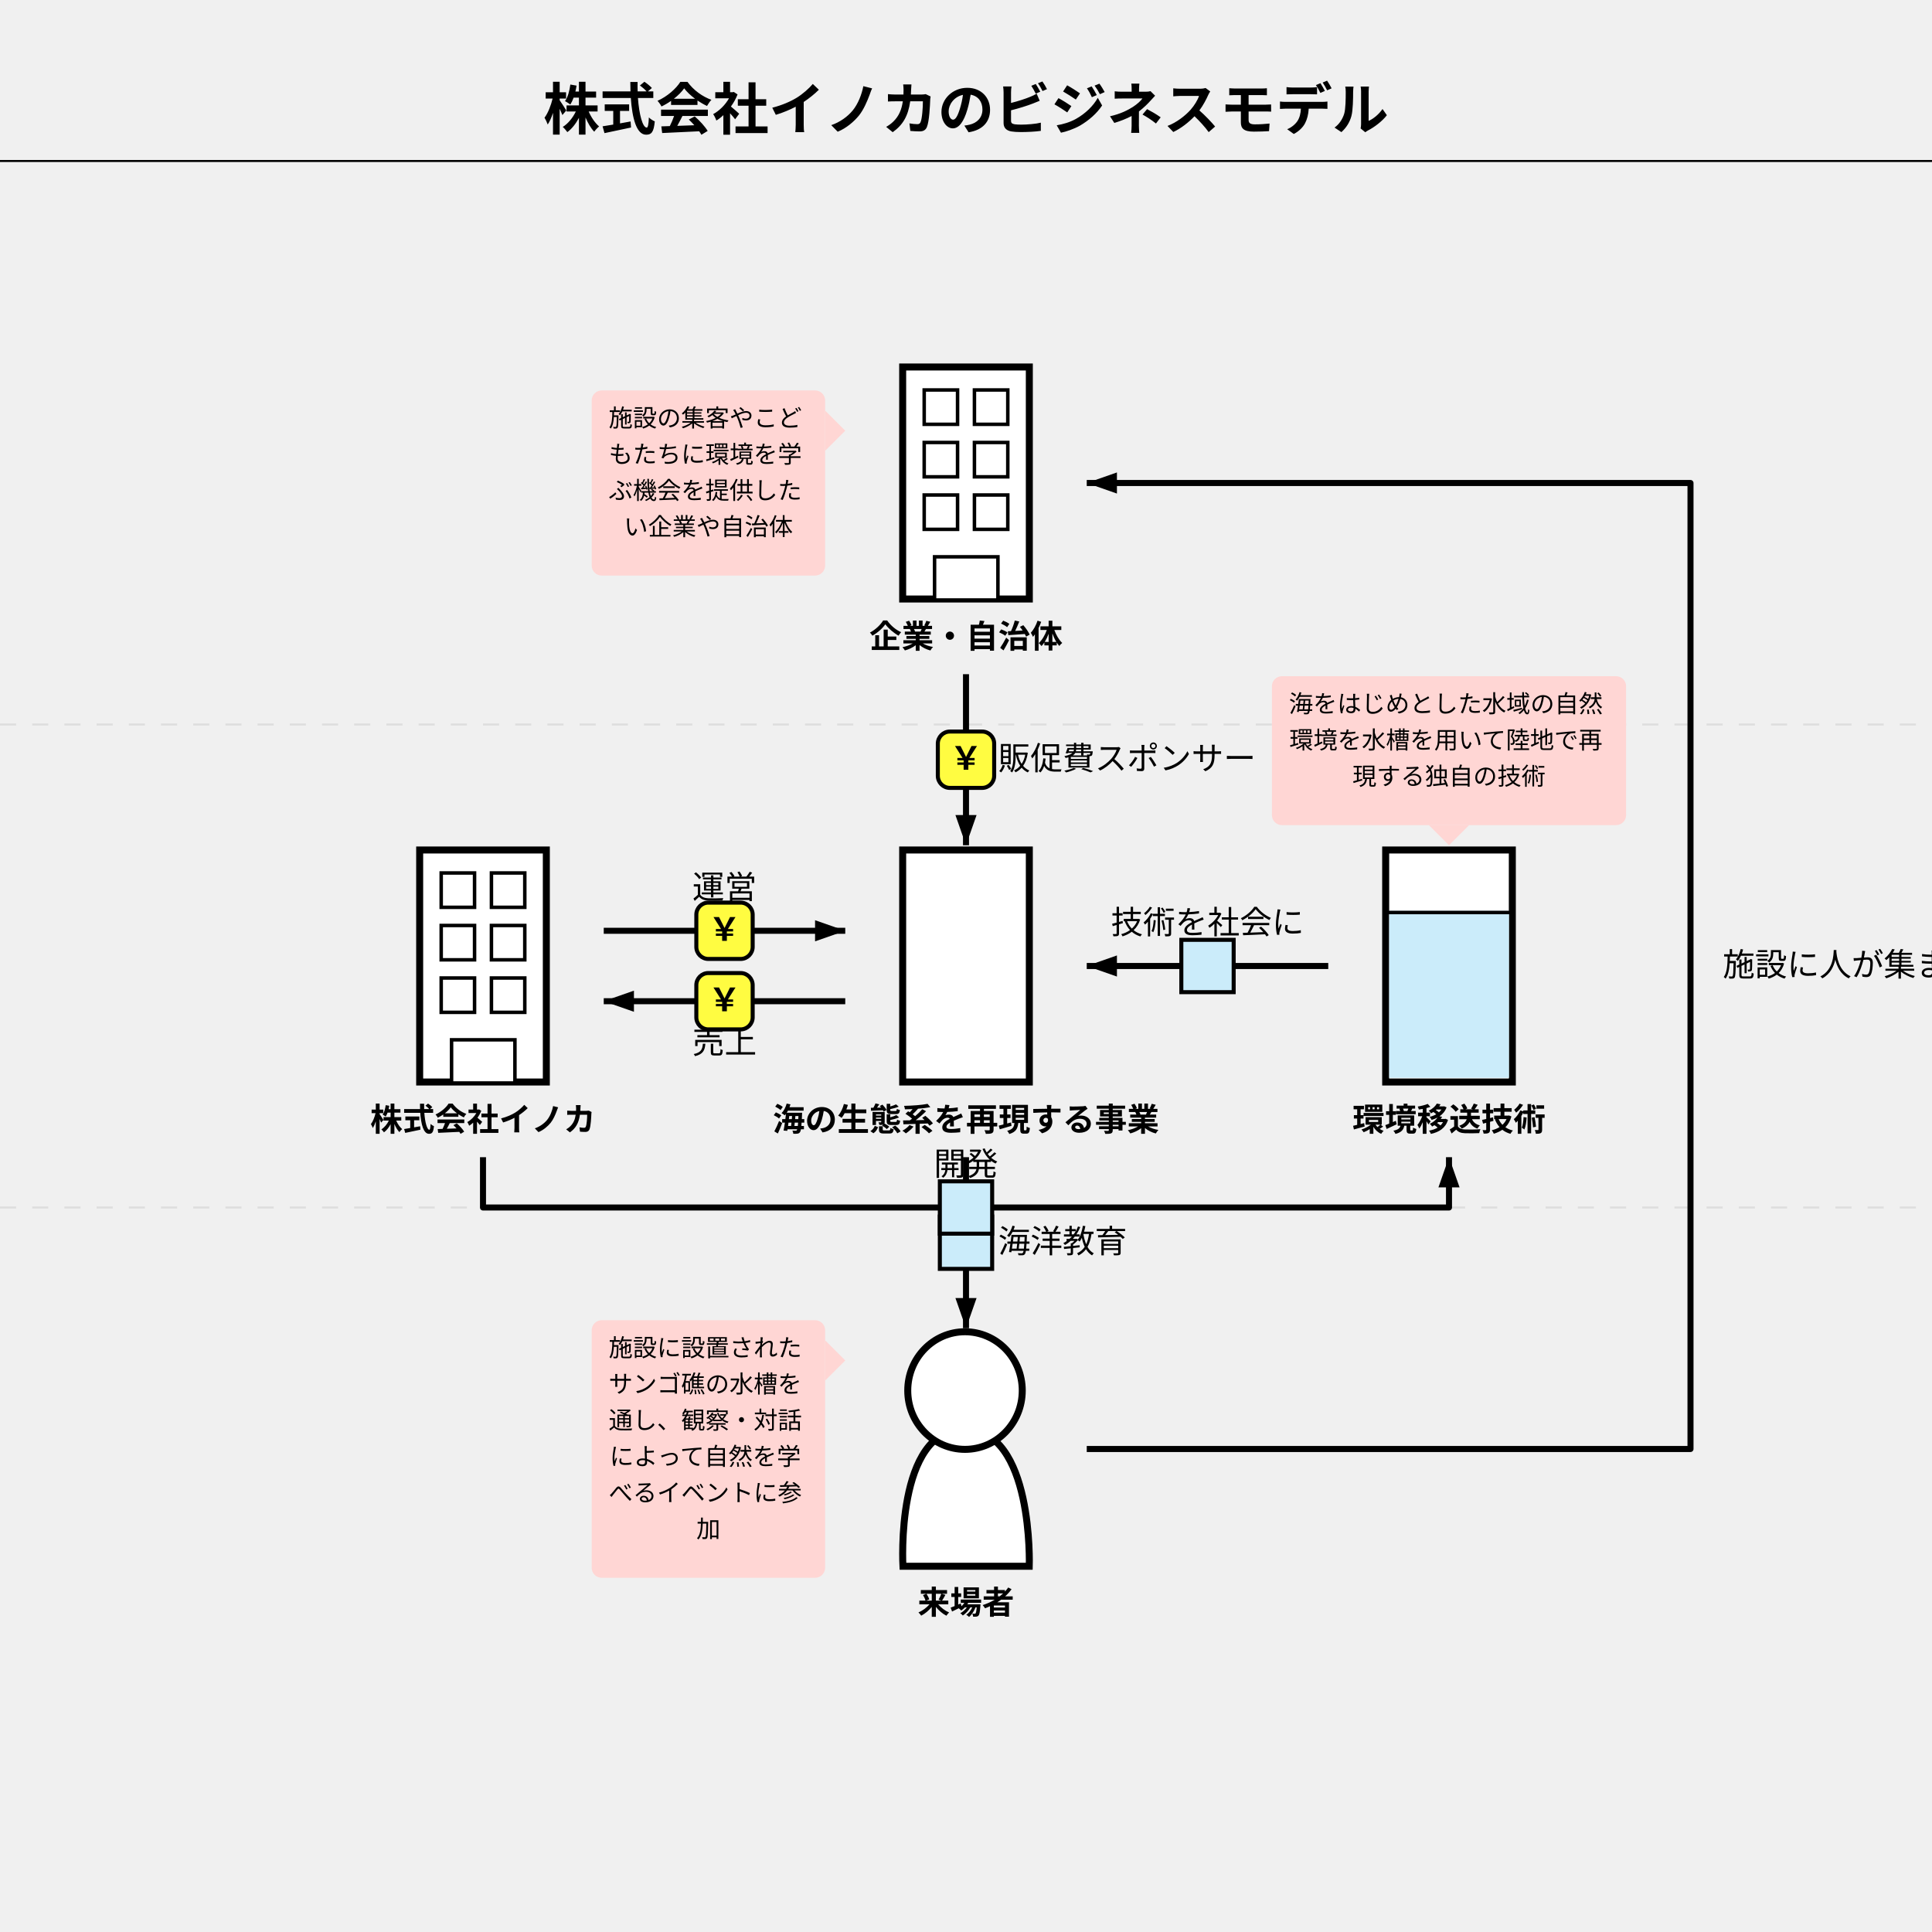
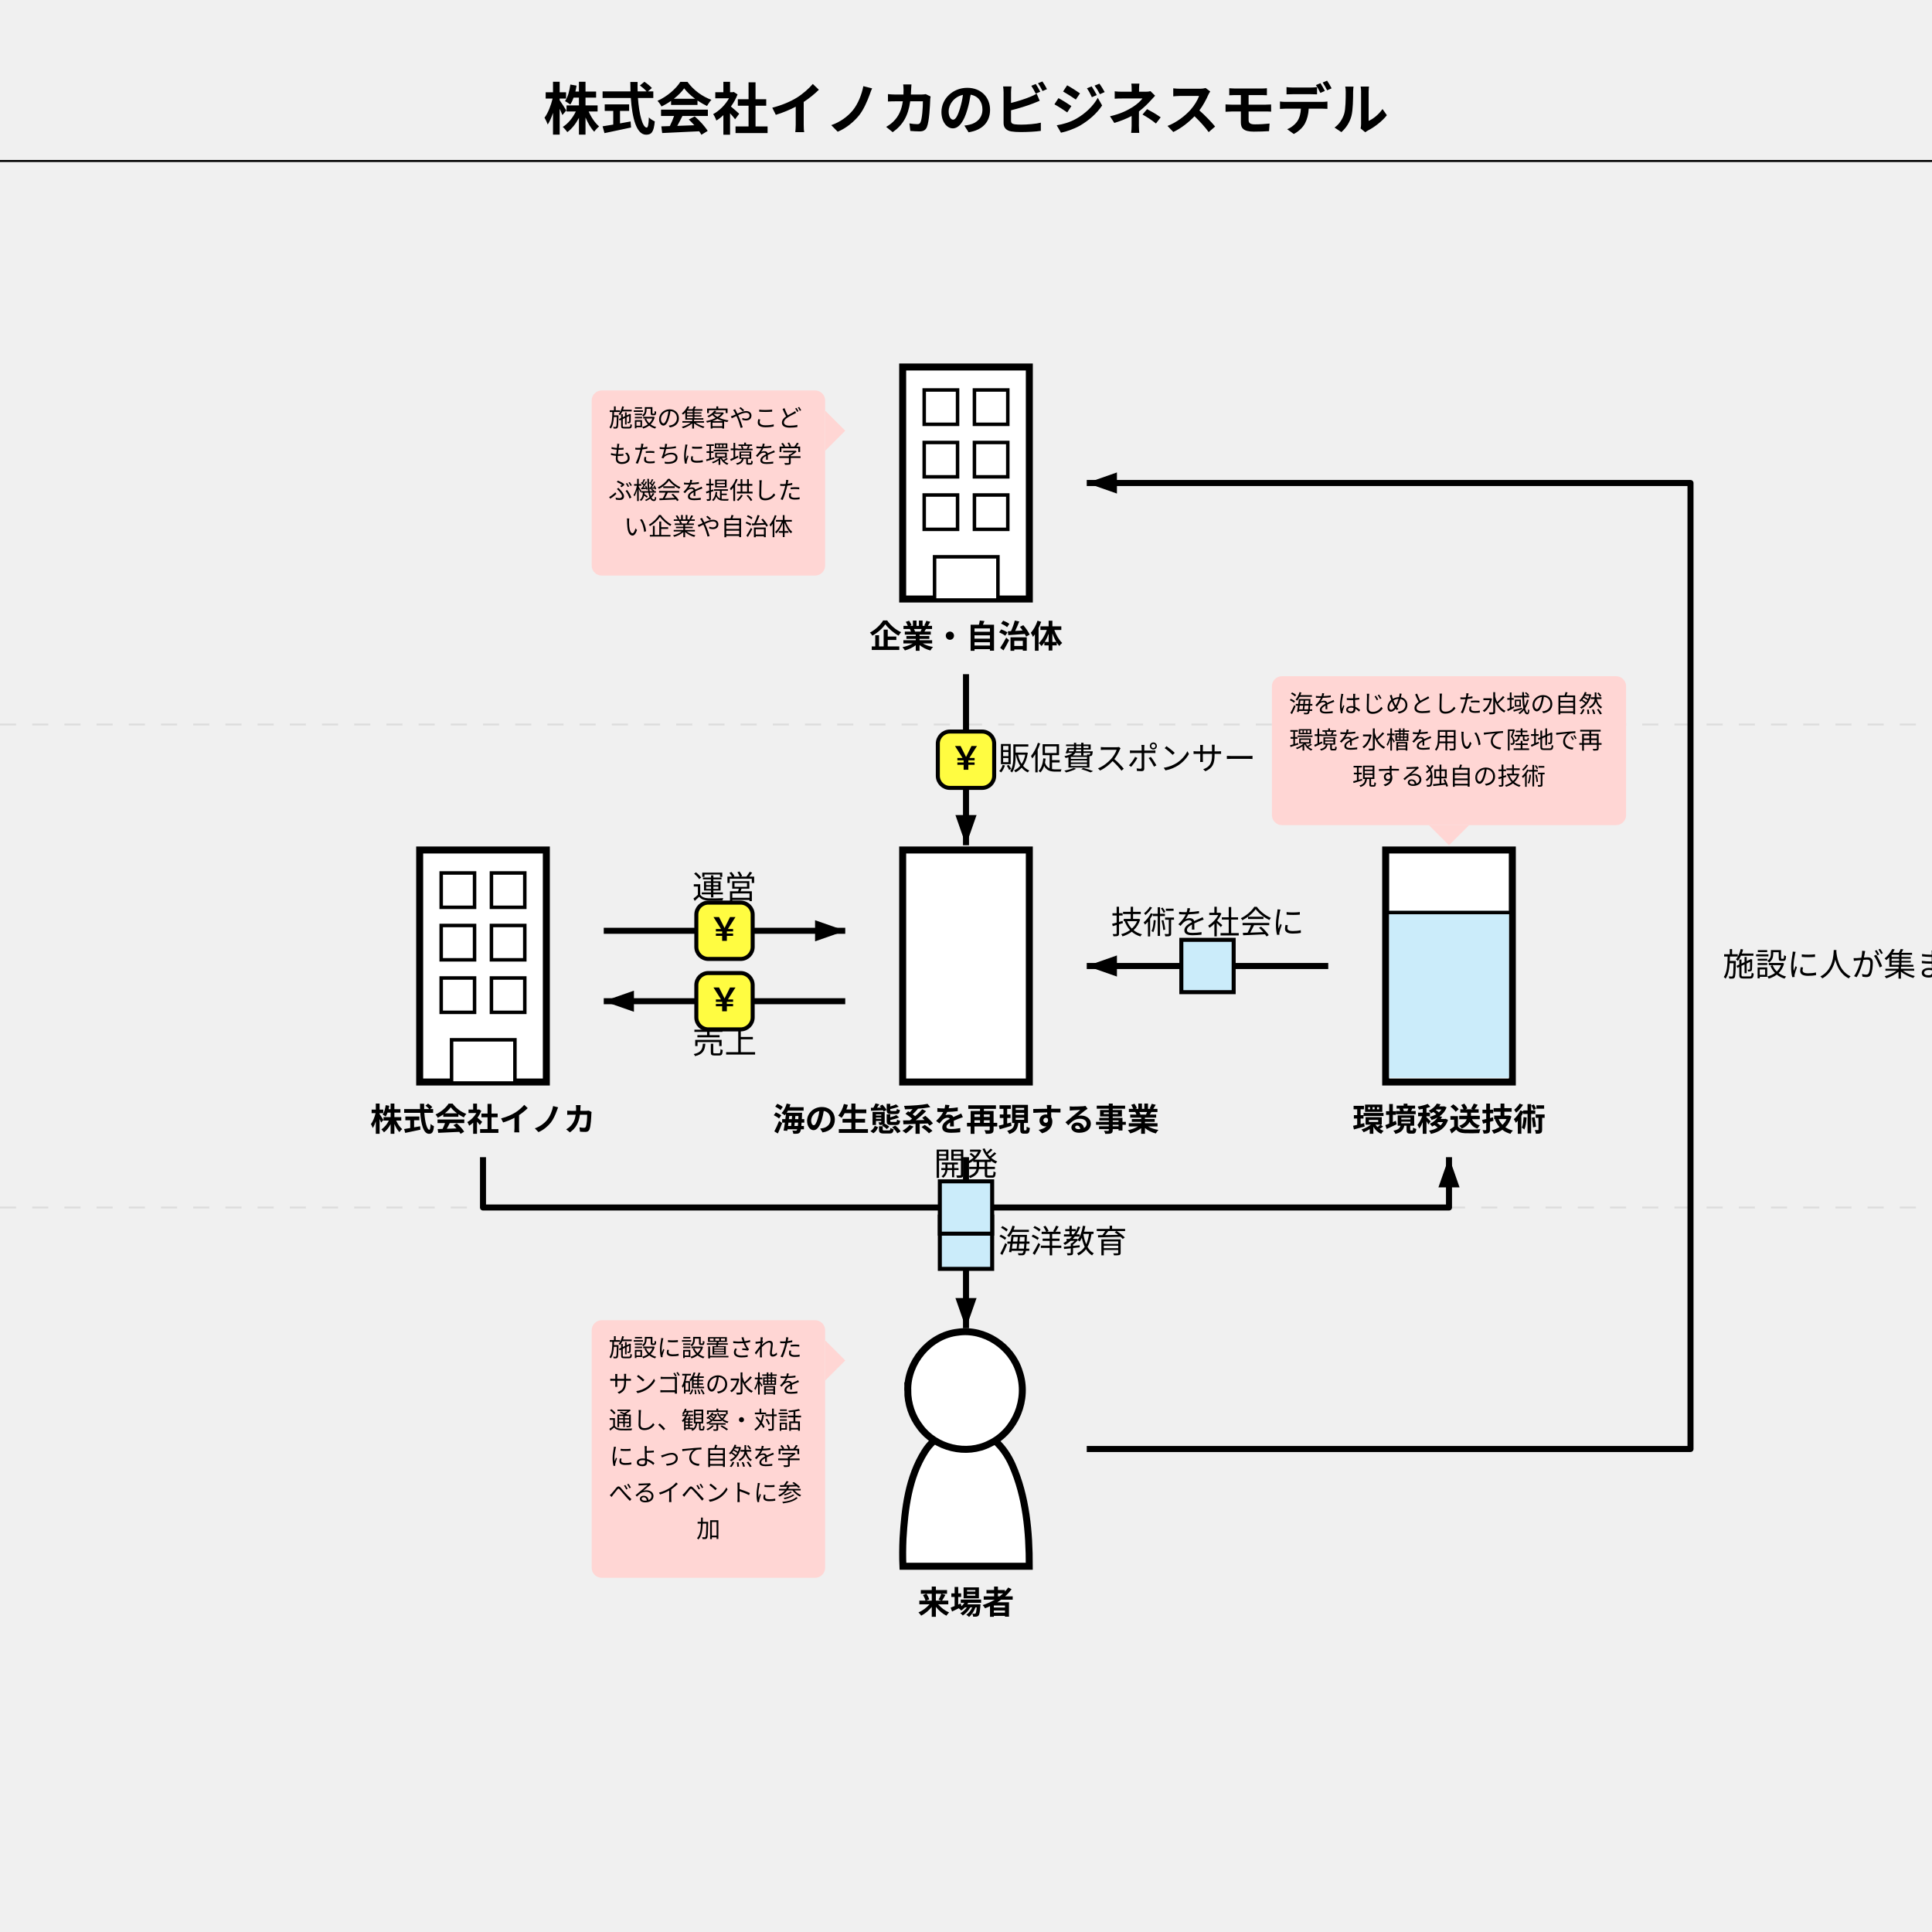
<svg xmlns="http://www.w3.org/2000/svg" version="1.1" viewBox="0.0 0.0 960.0 960.0" width="960" height="960">
  <text x="480.0" y="40" font-size="28" font-family="sans-serif" font-weight="bold" fill="#000000" text-anchor="middle" dominant-baseline="hanging">株式会社イノカのビジネスモデル</text>
  <line x1="0" y1="80" x2="960.0" y2="80" stroke="#000000" stroke-width="1" />
  <defs>
    <marker id="marker_object" markerWidth="5" markerHeight="3.5" refX="5" refY="1.75" orient="auto" markerUnits="strokeWidth">
      <path d="M 0,0 L 5,1.75 L 0,3.5 Z" fill="#000000" />
    </marker>
    <marker id="marker_money" markerWidth="5" markerHeight="3.5" refX="5" refY="1.75" orient="auto" markerUnits="strokeWidth">
      <path d="M 0,0 L 5,1.75 L 0,3.5 Z" fill="#000000" />
    </marker>
    <marker id="marker_information" markerWidth="5" markerHeight="3.5" refX="5" refY="1.75" orient="auto" markerUnits="strokeWidth">
      <path d="M 0,0 L 5,1.75 L 0,3.5 Z" fill="#000000" />
    </marker>
    <marker id="marker_other" markerWidth="5" markerHeight="3.5" refX="5" refY="1.75" orient="auto" markerUnits="strokeWidth">
      <path d="M 0,0 L 5,1.75 L 0,3.5 Z" fill="#000000" />
    </marker>
  </defs>
  <g id="grid_lines">
    <line x1="0" y1="360.0" x2="960.0" y2="360.0" stroke="#dddddd" stroke-width="1" stroke-dasharray="8,8" />
    <line x1="0" y1="600.0" x2="960.0" y2="600.0" stroke="#dddddd" stroke-width="1" stroke-dasharray="8,8" />
  </g>
  <g id="entities">
    <g id="entity_0" data-bizgram-object="entity" data-bizgram-type="company" data-bizgram-name="企業・自治体" data-bizgram-position="1">
      <g transform="translate(420.0, 180.0)">
        <g transform="translate(26.79084, 0.0)">
          <g transform="scale(3.282149, 3.282149)">
            <g transform="translate(-94.88189,-130.2193)">
              <path style="fill:none;stroke:none;stroke-width:0.998;stroke-linecap:round;stroke-linejoin:round" d="M 94.916,148.5 V 130.478 H 105 115.084 V 148.5 166.522 H 105 94.916 Z" id="path1111" />
              <g id="g2207" transform="translate(88.33292,-53.07004)">
                <path fill="#ffffff" d="M 7.08,184.008 H 26.255 v 35.125 H 7.08 Z" fill-rule="evenodd" id="path413" style="fill:#ffffff;stroke:#000000;stroke-width:0.265" />
                <path stroke="#000000" stroke-width="1.058" stroke-miterlimit="400" stroke-linecap="butt" d="M 7.08,184.008 H 26.255 v 35.125 H 7.08 Z" fill-rule="evenodd" id="path415" style="fill:#ffffff;stroke:#000000" />
                <path fill="#ffffff" d="m 10.339,187.485 h 5.05 v 5.2 h -5.05 z" fill-rule="evenodd" id="path417" style="fill:#ffffff;stroke:#000000;stroke-width:0.265" />
                <path stroke="#000000" stroke-width="0.529" stroke-miterlimit="400" stroke-linecap="butt" d="m 10.339,187.485 h 5.05 v 5.2 h -5.05 z" fill-rule="evenodd" id="path419" style="fill:#ffffff;stroke:#000000" />
                <path fill="#ffffff" d="m 17.944,187.485 h 5.05 v 5.2 h -5.05 z" fill-rule="evenodd" id="path421" style="fill:#ffffff;stroke:#000000;stroke-width:0.265" />
                <path stroke="#000000" stroke-width="0.529" stroke-miterlimit="400" stroke-linecap="butt" d="m 17.944,187.485 h 5.05 v 5.2 h -5.05 z" fill-rule="evenodd" id="path423" style="fill:#ffffff;stroke:#000000" />
                <path fill="#ffffff" d="m 10.339,195.435 h 5.05 v 5.2 h -5.05 z" fill-rule="evenodd" id="path425" style="fill:#ffffff;stroke:#000000;stroke-width:0.265" />
                <path stroke="#000000" stroke-width="0.529" stroke-miterlimit="400" stroke-linecap="butt" d="m 10.339,195.435 h 5.05 v 5.2 h -5.05 z" fill-rule="evenodd" id="path427" style="fill:#ffffff;stroke:#000000" />
                <path fill="#ffffff" d="m 17.944,195.435 h 5.05 v 5.2 h -5.05 z" fill-rule="evenodd" id="path429" style="fill:#ffffff;stroke:#000000;stroke-width:0.265" />
                <path stroke="#000000" stroke-width="0.529" stroke-miterlimit="400" stroke-linecap="butt" d="m 17.944,195.435 h 5.05 v 5.2 h -5.05 z" fill-rule="evenodd" id="path431" style="fill:#ffffff;stroke:#000000" />
                <path fill="#ffffff" d="m 10.339,203.386 h 5.05 v 5.2 h -5.05 z" fill-rule="evenodd" id="path433" style="fill:#ffffff;stroke:#000000;stroke-width:0.265" />
                <path stroke="#000000" stroke-width="0.529" stroke-miterlimit="400" stroke-linecap="butt" d="m 10.339,203.386 h 5.05 v 5.2 h -5.05 z" fill-rule="evenodd" id="path435" style="fill:#ffffff;stroke:#000000" />
                <path fill="#ffffff" d="m 17.944,203.386 h 5.05 v 5.2 h -5.05 z" fill-rule="evenodd" id="path437" style="fill:#ffffff;stroke:#000000;stroke-width:0.265" />
                <path stroke="#000000" stroke-width="0.529" stroke-miterlimit="400" stroke-linecap="butt" d="m 17.944,203.386 h 5.05 v 5.2 h -5.05 z" fill-rule="evenodd" id="path439" style="fill:#ffffff;stroke:#000000" />
                <path fill="#000000" fill-opacity="0" d="M 11.908,212.744 H 21.5 v 6.542 h -9.592 z" fill-rule="evenodd" id="path441" style="fill:#ffffff;stroke:#000000;stroke-width:0.265" />
                <path stroke="#000000" stroke-width="0.529" stroke-miterlimit="400" stroke-linecap="butt" d="M 11.908,212.744 H 21.5 v 6.542 h -9.592 z" fill-rule="evenodd" id="path443" style="fill:#ffffff;stroke:#000000" />
              </g>
            </g>
          </g>
        </g>
      </g>
      <text x="480.0" y="308.0" font-size="16" font-family="sans-serif" font-weight="bold" text-anchor="middle" dominant-baseline="text-before-edge" fill="#000000">
        <tspan x="480.0" dy="0">企業・自治体</tspan>
      </text>
    </g>
    <g id="entity_2" data-bizgram-object="entity" data-bizgram-type="user" data-bizgram-name="来場者" data-bizgram-position="7">
      <g transform="translate(420.0, 660.0)">
        <g transform="translate(26.79084, 0.0)">
          <g transform="scale(3.282149, 3.282149)">
            <g transform="translate(-94.88189,-130.2193)">
              <g id="g1824">
-                 <path style="fill:none;stroke:none;stroke-width:0.998;stroke-linecap:round;stroke-linejoin:round" d="M 94.916,148.5 V 130.478 H 105 115.084 V 148.5 166.522 H 105 94.916 Z" id="path1111" />
+                 <path style="fill:none;stroke:none;stroke-width:0.998;stroke-linecap:round;stroke-linejoin:round" d="m 94.916,148.5 c 0,-6.007 0,-12.015 0,-18.022 6.723,0 13.446,0 20.169,0 0,12.015 0,24.029 0,36.044 -6.723,0 -13.446,0 -20.169,0 0,-6.007 0,-12.015 0,-18.022 z" id="path1111" />
                <g id="g1700" transform="translate(73.28155,-29.02709)">
-                   <path fill="#ffffff" d="m 22.17,195.279 h 19.128 c 0,0 0.679,-20.77 -9.815,-20.77 -10.494,0 -9.313,20.77 -9.313,20.77 z" fill-rule="evenodd" id="path87" style="fill:none;stroke-width:0.265" />
-                   <path stroke="#000000" stroke-width="1.058" stroke-miterlimit="400" stroke-linecap="butt" d="m 22.17,195.279 h 19.128 c 0,0 0.679,-20.77 -9.815,-20.77 -10.494,0 -9.313,20.77 -9.313,20.77 z" fill-rule="evenodd" id="path89" style="fill:#ffffff" />
-                   <path fill="#ffffff" d="m 22.9,168.679 c 0,-4.917 3.881,-8.903 8.668,-8.903 2.299,0 4.504,0.938 6.129,2.608 1.626,1.67 2.539,3.934 2.539,6.295 0,4.917 -3.881,8.903 -8.668,8.903 -4.787,0 -8.668,-3.986 -8.668,-8.903 z" fill-rule="evenodd" id="path91" style="fill:none;stroke-width:0.265" />
-                   <path stroke="#000000" stroke-width="1.058" stroke-miterlimit="400" stroke-linecap="butt" d="m 22.9,168.679 c 0,-4.917 3.881,-8.903 8.668,-8.903 2.299,0 4.504,0.938 6.129,2.608 1.626,1.67 2.539,3.934 2.539,6.295 0,4.917 -3.881,8.903 -8.668,8.903 -4.787,0 -8.668,-3.986 -8.668,-8.903 z" fill-rule="evenodd" id="path93" style="fill:#ffffff" />
+                   <path fill="#ffffff" d="m 22.17,195.279 c 6.376,0 12.752,0 19.128,0 0.009,-5.183 -0.461,-10.52 -2.572,-15.313 -1.171,-2.665 -3.45,-5.2 -6.523,-5.423 -2.684,-0.347 -5.334,1.131 -6.729,3.396 -2.462,3.897 -3.021,8.629 -3.29,13.137 -0.062,1.4 -0.078,2.803 -0.014,4.203 z" fill-rule="evenodd" id="path87" style="fill:none;stroke-width:0.265" />
+                   <path stroke="#000000" stroke-width="1.058" stroke-miterlimit="400" stroke-linecap="butt" d="m 22.17,195.279 c 6.376,0 12.752,0 19.128,0 0.009,-5.183 -0.461,-10.52 -2.572,-15.313 -1.171,-2.665 -3.45,-5.2 -6.523,-5.423 -2.684,-0.347 -5.334,1.131 -6.729,3.396 -2.462,3.897 -3.021,8.629 -3.29,13.137 -0.062,1.4 -0.078,2.803 -0.014,4.203 z" fill-rule="evenodd" id="path89" style="fill:#ffffff" />
+                   <path fill="#ffffff" d="m 22.9,168.679 c -0.099,-4.273 3.279,-8.347 7.564,-8.832 4.047,-0.61 8.173,2.144 9.334,6.035 1.398,4.063 -0.567,8.968 -4.472,10.822 -3.542,1.84 -8.234,0.685 -10.578,-2.529 -1.202,-1.562 -1.855,-3.527 -1.849,-5.497 z" fill-rule="evenodd" id="path91" style="fill:none;stroke-width:0.265" />
+                   <path stroke="#000000" stroke-width="1.058" stroke-miterlimit="400" stroke-linecap="butt" d="m 22.9,168.679 c -0.099,-4.273 3.279,-8.347 7.564,-8.832 4.047,-0.61 8.173,2.144 9.334,6.035 1.398,4.063 -0.567,8.968 -4.472,10.822 -3.542,1.84 -8.234,0.685 -10.578,-2.529 -1.202,-1.562 -1.855,-3.527 -1.849,-5.497 z" fill-rule="evenodd" id="path93" style="fill:#ffffff" />
                </g>
              </g>
            </g>
          </g>
        </g>
      </g>
      <text x="480.0" y="788.0" font-size="16" font-family="sans-serif" font-weight="bold" text-anchor="middle" dominant-baseline="text-before-edge" fill="#000000">
        <tspan x="480.0" dy="0">来場者</tspan>
      </text>
    </g>
    <g id="entity_4" data-bizgram-object="entity" data-bizgram-type="other" data-bizgram-name="海の生態系を再現する事業" data-bizgram-position="4">
      <g transform="translate(420.0, 420.0)">
        <g transform="translate(26.79084, 0.0)">
          <g transform="scale(3.282149, 3.282149)">
            <g transform="translate(-94.88189,-130.2193)">
              <g id="g28630" transform="translate(23.62609,12.61326)">
                <g id="g21284" transform="matrix(0.2645833,0,0,0.2645833,-235.9493,79.86293)" style="fill:#ffffff">
                  <path fill="#000000" fill-opacity="0" d="m 1163.096,145.366 h 72.472 v 132.756 h -72.472 z" fill-rule="evenodd" id="path37" style="fill:#ffffff" />
                  <path stroke="#000000" stroke-width="4" stroke-miterlimit="400" stroke-linecap="butt" d="m 1163.096,145.366 h 72.472 v 132.756 h -72.472 z" fill-rule="evenodd" id="path39" style="fill:#ffffff" />
                </g>
              </g>
            </g>
          </g>
        </g>
      </g>
      <text x="480.0" y="548.0" font-size="16" font-family="sans-serif" font-weight="bold" text-anchor="middle" dominant-baseline="text-before-edge" fill="#000000">
        <tspan x="480.0" dy="0">海の生態系を再現する事業</tspan>
      </text>
    </g>
    <g id="entity_5" data-bizgram-object="entity" data-bizgram-type="information" data-bizgram-name="環境移送技術" data-bizgram-position="5">
      <g transform="translate(660.0, 420.0)">
        <g transform="translate(26.79084, 0.0)">
          <g transform="scale(3.282149, 3.282149)">
            <g transform="translate(-94.88189,-130.2193)">
              <path style="fill:none;stroke:none;stroke-width:0.998;stroke-linecap:round;stroke-linejoin:round" d="M 94.916,148.5 V 130.478 H 105 115.084 V 148.5 166.522 H 105 94.916 Z" id="path1111" />
              <g id="g27735" transform="translate(-124.6853,-5.407216)">
                <path stroke="#000000" stroke-width="1.058" stroke-miterlimit="400" stroke-linecap="butt" d="m 220.098,136.345 h 19.175 v 35.125 h -19.175 z" fill-rule="evenodd" id="path449" style="fill:#ffffff" />
                <path fill="#cbecfa" d="m 220.629,145.556 h 18.134 v 25.275 h -18.134 z" fill-rule="evenodd" id="path445" style="stroke-width:0.257" />
                <path fill="#000000" fill-opacity="0" d="m 220.098,136.345 h 19.175 v 35.125 h -19.175 z" fill-rule="evenodd" id="path447" style="stroke-width:0.265" />
                <path fill="#000000" fill-opacity="0" d="m 219.765,145.808 h 19.842" fill-rule="evenodd" id="path451" style="stroke-width:0.265" />
                <path stroke="#000000" stroke-width="0.529" stroke-miterlimit="400" stroke-linecap="butt" d="m 219.765,145.808 h 19.842" fill-rule="evenodd" id="path453" />
              </g>
            </g>
          </g>
        </g>
      </g>
      <text x="720.0" y="548.0" font-size="16" font-family="sans-serif" font-weight="bold" text-anchor="middle" dominant-baseline="text-before-edge" fill="#000000">
        <tspan x="720.0" dy="0">環境移送技術</tspan>
      </text>
    </g>
    <g id="entity_7" data-bizgram-object="entity" data-bizgram-type="company" data-bizgram-name="株式会社イノカ" data-bizgram-position="3">
      <g transform="translate(180.0, 420.0)">
        <g transform="translate(26.79084, 0.0)">
          <g transform="scale(3.282149, 3.282149)">
            <g transform="translate(-94.88189,-130.2193)">
              <path style="fill:none;stroke:none;stroke-width:0.998;stroke-linecap:round;stroke-linejoin:round" d="M 94.916,148.5 V 130.478 H 105 115.084 V 148.5 166.522 H 105 94.916 Z" id="path1111" />
              <g id="g2207" transform="translate(88.33292,-53.07004)">
                <path fill="#ffffff" d="M 7.08,184.008 H 26.255 v 35.125 H 7.08 Z" fill-rule="evenodd" id="path413" style="fill:#ffffff;stroke:#000000;stroke-width:0.265" />
                <path stroke="#000000" stroke-width="1.058" stroke-miterlimit="400" stroke-linecap="butt" d="M 7.08,184.008 H 26.255 v 35.125 H 7.08 Z" fill-rule="evenodd" id="path415" style="fill:#ffffff;stroke:#000000" />
                <path fill="#ffffff" d="m 10.339,187.485 h 5.05 v 5.2 h -5.05 z" fill-rule="evenodd" id="path417" style="fill:#ffffff;stroke:#000000;stroke-width:0.265" />
                <path stroke="#000000" stroke-width="0.529" stroke-miterlimit="400" stroke-linecap="butt" d="m 10.339,187.485 h 5.05 v 5.2 h -5.05 z" fill-rule="evenodd" id="path419" style="fill:#ffffff;stroke:#000000" />
                <path fill="#ffffff" d="m 17.944,187.485 h 5.05 v 5.2 h -5.05 z" fill-rule="evenodd" id="path421" style="fill:#ffffff;stroke:#000000;stroke-width:0.265" />
                <path stroke="#000000" stroke-width="0.529" stroke-miterlimit="400" stroke-linecap="butt" d="m 17.944,187.485 h 5.05 v 5.2 h -5.05 z" fill-rule="evenodd" id="path423" style="fill:#ffffff;stroke:#000000" />
                <path fill="#ffffff" d="m 10.339,195.435 h 5.05 v 5.2 h -5.05 z" fill-rule="evenodd" id="path425" style="fill:#ffffff;stroke:#000000;stroke-width:0.265" />
                <path stroke="#000000" stroke-width="0.529" stroke-miterlimit="400" stroke-linecap="butt" d="m 10.339,195.435 h 5.05 v 5.2 h -5.05 z" fill-rule="evenodd" id="path427" style="fill:#ffffff;stroke:#000000" />
                <path fill="#ffffff" d="m 17.944,195.435 h 5.05 v 5.2 h -5.05 z" fill-rule="evenodd" id="path429" style="fill:#ffffff;stroke:#000000;stroke-width:0.265" />
                <path stroke="#000000" stroke-width="0.529" stroke-miterlimit="400" stroke-linecap="butt" d="m 17.944,195.435 h 5.05 v 5.2 h -5.05 z" fill-rule="evenodd" id="path431" style="fill:#ffffff;stroke:#000000" />
                <path fill="#ffffff" d="m 10.339,203.386 h 5.05 v 5.2 h -5.05 z" fill-rule="evenodd" id="path433" style="fill:#ffffff;stroke:#000000;stroke-width:0.265" />
                <path stroke="#000000" stroke-width="0.529" stroke-miterlimit="400" stroke-linecap="butt" d="m 10.339,203.386 h 5.05 v 5.2 h -5.05 z" fill-rule="evenodd" id="path435" style="fill:#ffffff;stroke:#000000" />
                <path fill="#ffffff" d="m 17.944,203.386 h 5.05 v 5.2 h -5.05 z" fill-rule="evenodd" id="path437" style="fill:#ffffff;stroke:#000000;stroke-width:0.265" />
                <path stroke="#000000" stroke-width="0.529" stroke-miterlimit="400" stroke-linecap="butt" d="m 17.944,203.386 h 5.05 v 5.2 h -5.05 z" fill-rule="evenodd" id="path439" style="fill:#ffffff;stroke:#000000" />
                <path fill="#000000" fill-opacity="0" d="M 11.908,212.744 H 21.5 v 6.542 h -9.592 z" fill-rule="evenodd" id="path441" style="fill:#ffffff;stroke:#000000;stroke-width:0.265" />
                <path stroke="#000000" stroke-width="0.529" stroke-miterlimit="400" stroke-linecap="butt" d="M 11.908,212.744 H 21.5 v 6.542 h -9.592 z" fill-rule="evenodd" id="path443" style="fill:#ffffff;stroke:#000000" />
              </g>
            </g>
          </g>
        </g>
      </g>
      <text x="240.0" y="548.0" font-size="16" font-family="sans-serif" font-weight="bold" text-anchor="middle" dominant-baseline="text-before-edge" fill="#000000">
        <tspan x="240.0" dy="0">株式会社イノカ</tspan>
      </text>
    </g>
  </g>
  <g id="arrows">
    <g id="arrow_8" data-bizgram-object="arrow" data-bizgram-type="money" data-bizgram-name="販促費スポンサー" data-bizgram-from="entity_0" data-bizgram-to="entity_4">
      <path d="M 480.0,335.0 L 480.0,420.0" stroke="#000000" stroke-width="3" fill="none" stroke-linejoin="round" marker-end="url(#marker_money)" />
      <text x="496.0" y="382.5" font-size="16" font-family="sans-serif" fill="#000000" text-anchor="start">
        <tspan x="496.0" dy="0">販促費スポンサー</tspan>
      </text>
      <rect x="466.0" y="363.5" rx="6" ry="6" width="28" height="28" fill="#fffc41" stroke="#000000" stroke-width="2" />
      <text x="480.0" y="382.5" font-size="16" font-family="sans-serif" font-weight="bold" fill="#000000" text-anchor="middle">￥</text>
    </g>
    <g id="arrow_9" data-bizgram-object="arrow" data-bizgram-type="information" data-bizgram-name="海洋教育" data-bizgram-from="entity_4" data-bizgram-to="entity_2">
      <path d="M 480.0,575.0 L 480.0,660.0" stroke="#000000" stroke-width="3" fill="none" stroke-linejoin="round" marker-end="url(#marker_information)" />
      <text x="496.0" y="622.5" font-size="16" font-family="sans-serif" fill="#000000" text-anchor="start">
        <tspan x="496.0" dy="0">海洋教育</tspan>
      </text>
      <rect x="467.0" y="604.5" width="26" height="26" fill="#cbecfa" stroke="#000000" stroke-width="2" />
    </g>
    <g id="arrow_10" data-bizgram-object="arrow" data-bizgram-type="information" data-bizgram-name="技術を社会に" data-bizgram-from="entity_5" data-bizgram-to="entity_4">
      <path d="M 660.0,480.0 L 540.0,480.0" stroke="#000000" stroke-width="3" fill="none" stroke-linejoin="round" marker-end="url(#marker_information)" />
      <text x="600.0" y="464.0" font-size="16" font-family="sans-serif" fill="#000000" text-anchor="middle">
        <tspan x="600.0" dy="0">技術を社会に</tspan>
      </text>
      <rect x="587.0" y="467.0" width="26" height="26" fill="#cbecfa" stroke="#000000" stroke-width="2" />
    </g>
    <g id="arrow_11" data-bizgram-object="arrow" data-bizgram-type="money" data-bizgram-name="運営" data-bizgram-from="entity_7" data-bizgram-to="entity_4">
      <path d="M 300.0,462.5 L 420.0,462.5" stroke="#000000" stroke-width="3" fill="none" stroke-linejoin="round" marker-end="url(#marker_money)" />
      <text x="360.0" y="446.5" font-size="16" font-family="sans-serif" fill="#000000" text-anchor="middle">
        <tspan x="360.0" dy="0">運営</tspan>
      </text>
      <rect x="346.0" y="448.5" rx="6" ry="6" width="28" height="28" fill="#fffc41" stroke="#000000" stroke-width="2" />
      <text x="360.0" y="467.5" font-size="16" font-family="sans-serif" font-weight="bold" fill="#000000" text-anchor="middle">￥</text>
    </g>
    <g id="arrow_12" data-bizgram-object="arrow" data-bizgram-type="money" data-bizgram-name="売上" data-bizgram-from="entity_4" data-bizgram-to="entity_7">
      <path d="M 420.0,497.5 L 300.0,497.5" stroke="#000000" stroke-width="3" fill="none" stroke-linejoin="round" marker-end="url(#marker_money)" />
      <text x="360.0" y="523.5" font-size="16" font-family="sans-serif" fill="#000000" text-anchor="middle">
        <tspan x="360.0" dy="0">売上</tspan>
      </text>
      <rect x="346.0" y="483.5" rx="6" ry="6" width="28" height="28" fill="#fffc41" stroke="#000000" stroke-width="2" />
      <text x="360.0" y="502.5" font-size="16" font-family="sans-serif" font-weight="bold" fill="#000000" text-anchor="middle">￥</text>
    </g>
    <g id="arrow_13" data-bizgram-object="arrow" data-bizgram-type="information" data-bizgram-name="開発" data-bizgram-from="entity_7" data-bizgram-to="entity_5">
      <path d="M 240.0,575.0 L 240.0,600.0 L 720.0,600.0 L 720.0,575.0" stroke="#000000" stroke-width="3" fill="none" stroke-linejoin="round" marker-end="url(#marker_information)" />
      <text x="480.0" y="584.0" font-size="16" font-family="sans-serif" fill="#000000" text-anchor="middle">
        <tspan x="480.0" dy="0">開発</tspan>
      </text>
      <rect x="467.0" y="587.0" width="26" height="26" fill="#cbecfa" stroke="#000000" stroke-width="2" />
    </g>
    <g id="arrow_14" data-bizgram-object="arrow" data-bizgram-type="other" data-bizgram-name="施設に人が集まる" data-bizgram-from="entity_2" data-bizgram-to="entity_0">
      <path d="M 540.0,720.0 L 840.0,720.0 L 840.0,240.0 L 540.0,240.0" stroke="#000000" stroke-width="3" fill="none" stroke-linejoin="round" marker-end="url(#marker_other)" />
      <text x="856.0" y="485.0" font-size="16" font-family="sans-serif" fill="#000000" text-anchor="start">
        <tspan x="856.0" dy="0">施設に人が集まる</tspan>
      </text>
    </g>
  </g>
  <g id="comments">
    <g id="comment_3">
      <rect x="294.0" y="656.0" width="116" height="128" rx="5" ry="5" fill="#ffd6d4" stroke="none" />
      <polygon points="410.0,666.0 420.0,676.0 410.0,686.0" fill="#ffd6d4" />
      <text x="352.0" y="674.0" font-size="12" font-family="sans-serif" text-anchor="middle" fill="#000000">
        <tspan x="352.0" dy="0">施設に設置された</tspan>
        <tspan x="352.0" dy="18">サンゴ礁の水槽を</tspan>
        <tspan x="352.0" dy="18">通し、観察・対話</tspan>
        <tspan x="352.0" dy="18">によって自然を学</tspan>
        <tspan x="352.0" dy="18">べるイベントに参</tspan>
        <tspan x="352.0" dy="18">加</tspan>
      </text>
    </g>
    <g id="comment_6">
      <rect x="632.0" y="336.0" width="176" height="74" rx="5" ry="5" fill="#ffd6d4" stroke="none" />
      <polygon points="710.0,410.0 720.0,420.0 730.0,410.0" fill="#ffd6d4" />
      <text x="720.0" y="354.0" font-size="12" font-family="sans-serif" text-anchor="middle" fill="#000000">
        <tspan x="720.0" dy="0">海をはじめとした水域の自然</tspan>
        <tspan x="720.0" dy="18">環境を水槽を用いて陸地で再</tspan>
        <tspan x="720.0" dy="18">現する独自の技術</tspan>
      </text>
    </g>
    <g id="comment_1">
      <rect x="294.0" y="194.0" width="116" height="92" rx="5" ry="5" fill="#ffd6d4" stroke="none" />
      <polygon points="410.0,204.0 420.0,214.0 410.0,224.0" fill="#ffd6d4" />
      <text x="352.0" y="212.0" font-size="12" font-family="sans-serif" text-anchor="middle" fill="#000000">
        <tspan x="352.0" dy="0">施設の集客やこど</tspan>
        <tspan x="352.0" dy="18">もたちに環境を学</tspan>
        <tspan x="352.0" dy="18">ぶ機会を提供した</tspan>
        <tspan x="352.0" dy="18">い企業や自治体</tspan>
      </text>
    </g>
  </g>
</svg>
